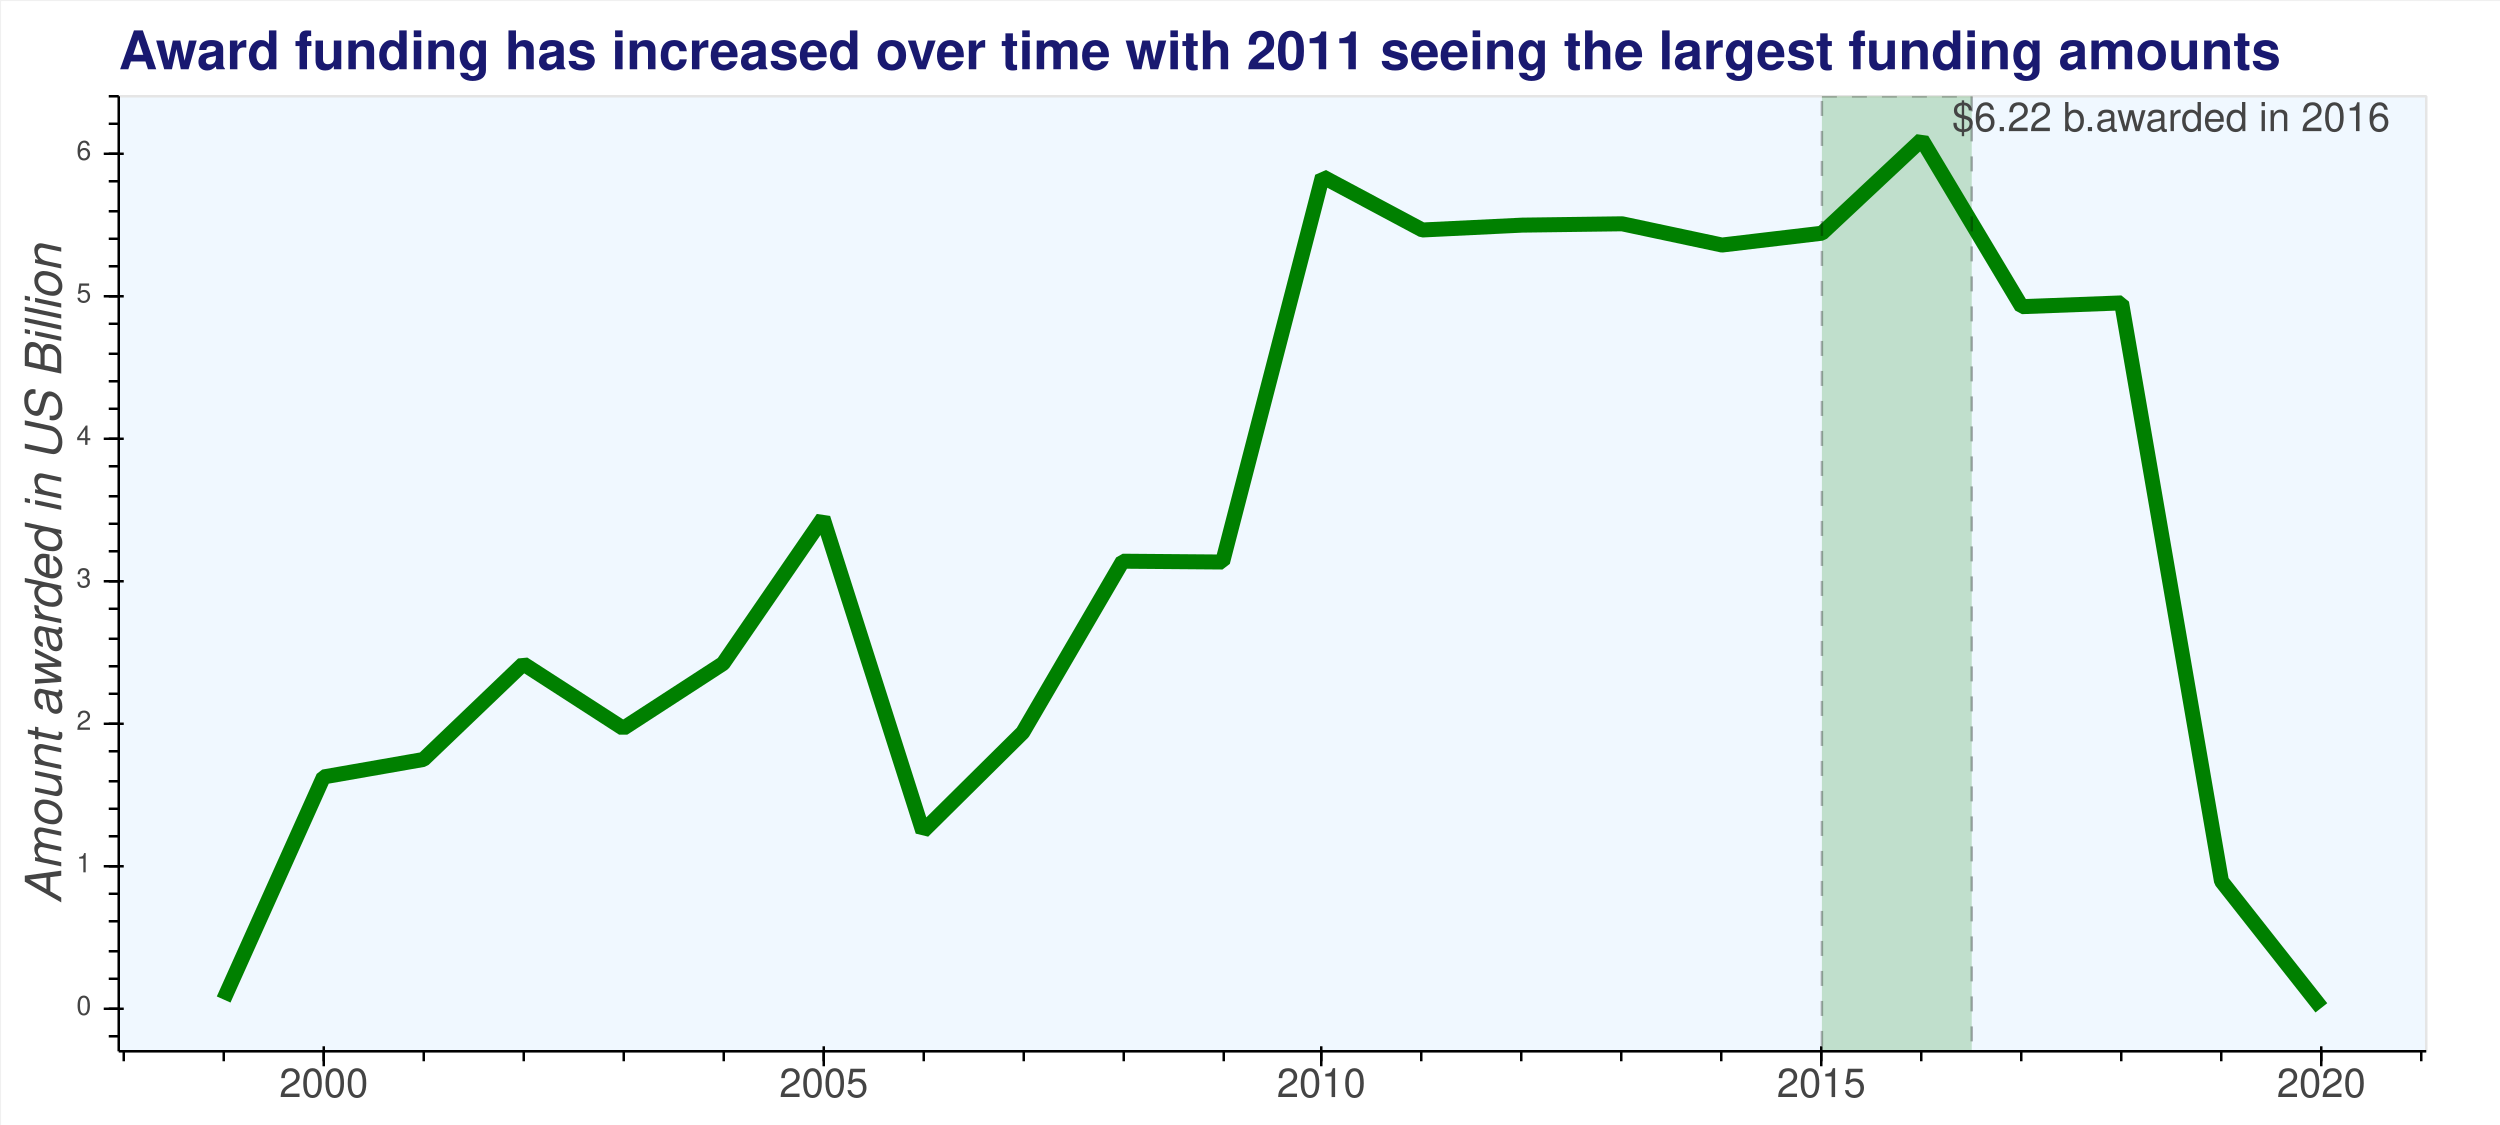
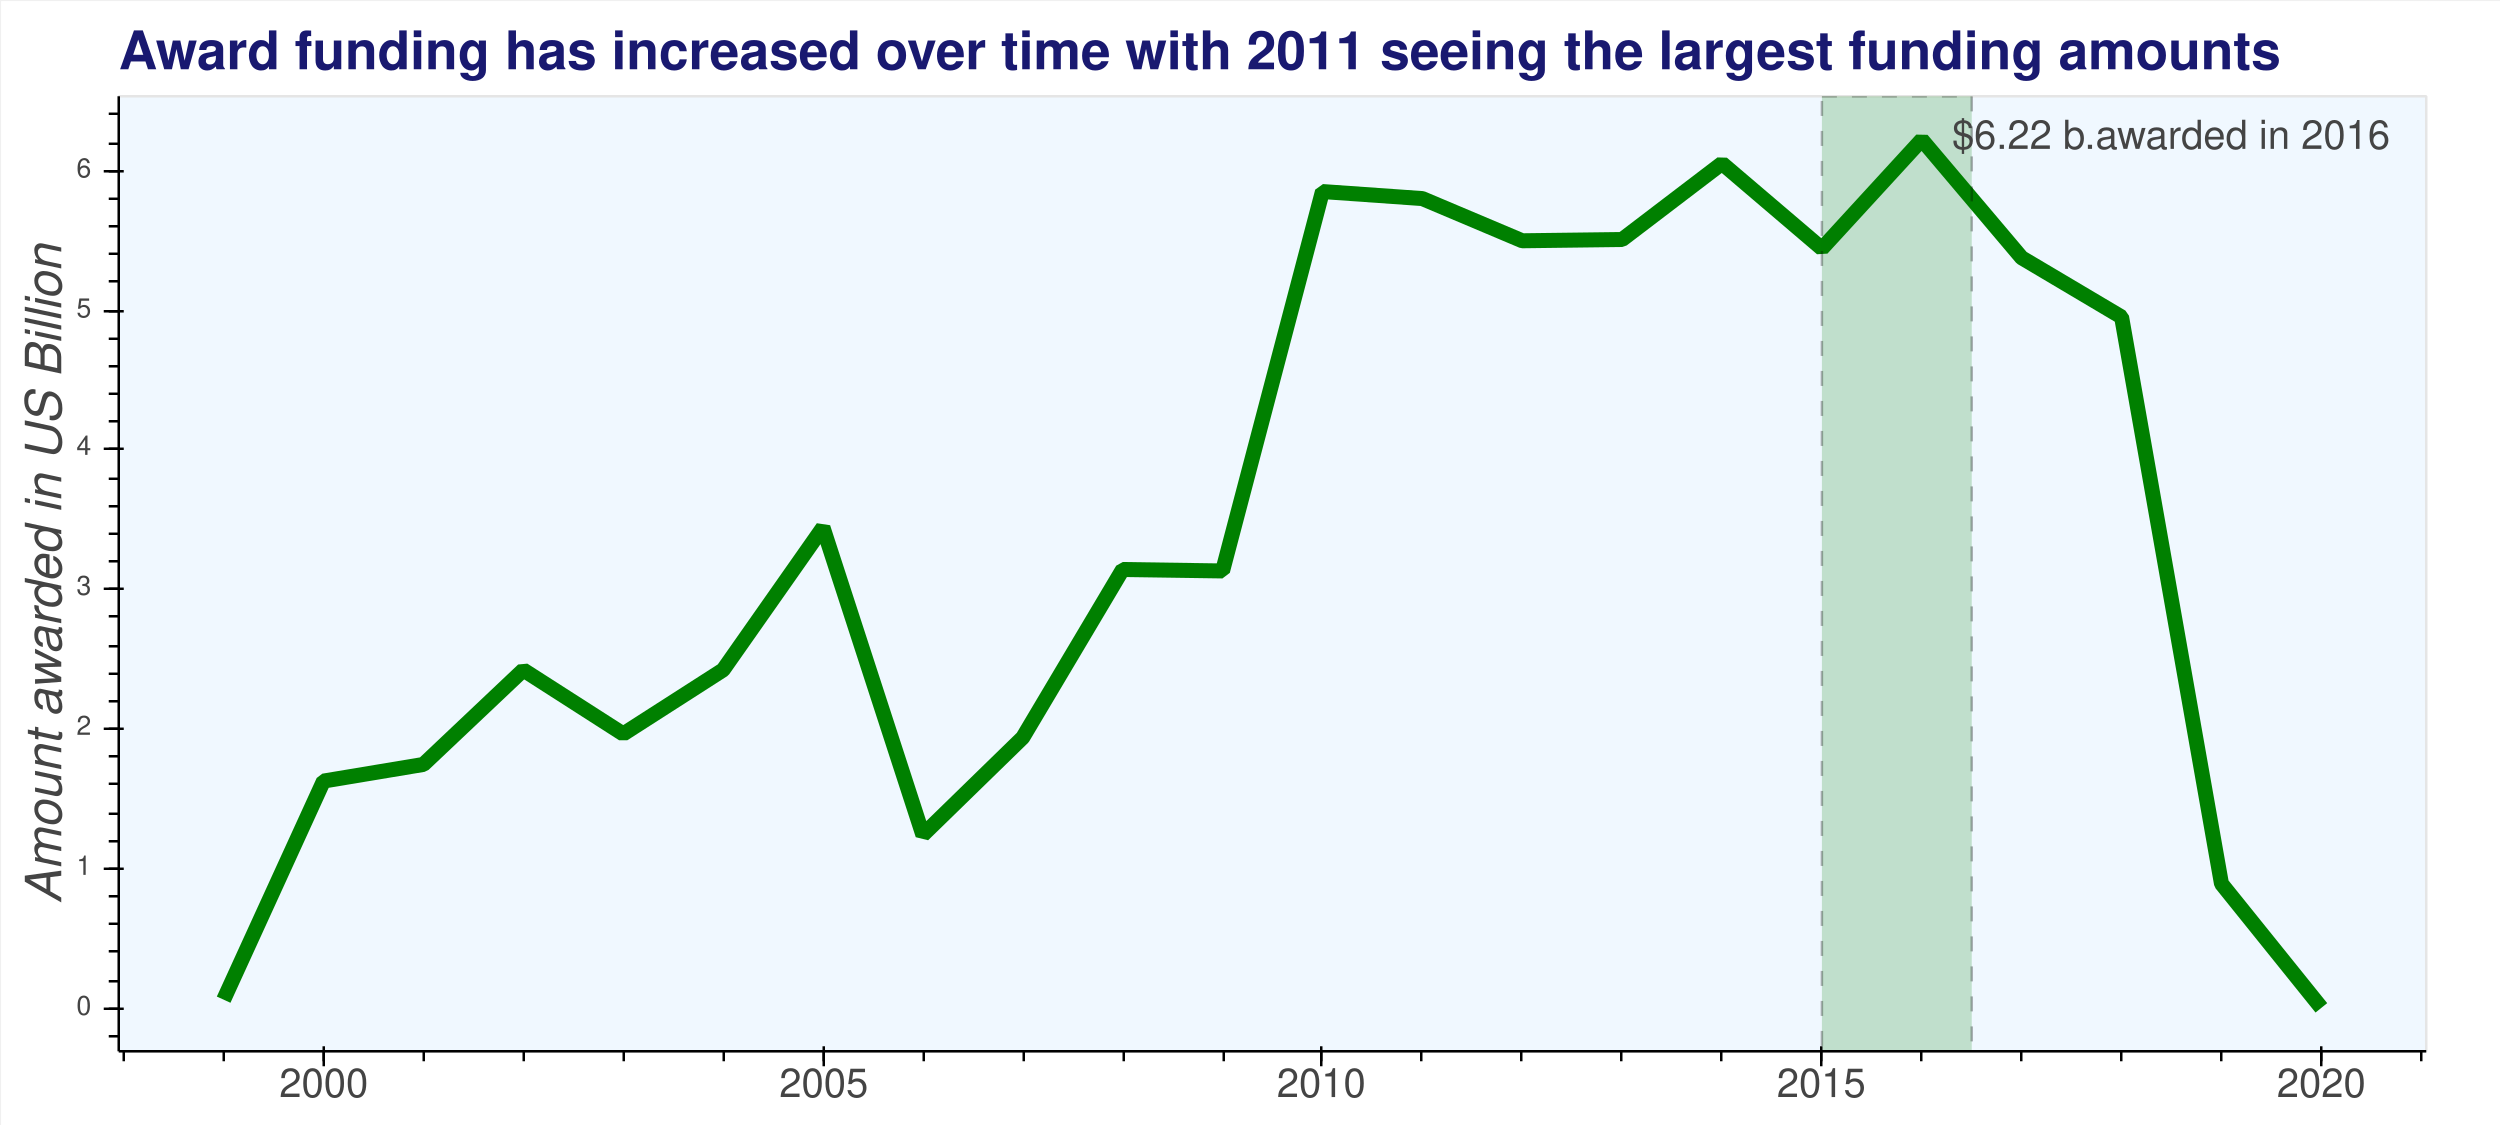
<svg xmlns="http://www.w3.org/2000/svg" version="1.1" width="1000" height="450" style="width: 1000px; height: 450px;">
  <defs>
-     <clipPath id="PZxstZgGToyn">
-       <path fill="none" stroke="none" d=" M 47 38 L 970 38 L 970 420 L 47 420 L 47 38 Z" />
-     </clipPath>
-     <clipPath id="CnQkUgKrsESO">
-       <path fill="none" stroke="none" d=" M 47 38 L 970 38 L 970 420 L 47 420 L 47 38 Z" />
-     </clipPath>
-     <clipPath id="odpJzRrathou">
-       <path fill="none" stroke="none" d=" M 47 38 L 970 38 L 970 420 L 47 420 L 47 38 Z" />
-     </clipPath>
-     <clipPath id="rlQWJTpqEoAS">
-       <path fill="none" stroke="none" d=" M 47 38 L 970 38 L 970 420 L 47 420 L 47 38 Z" />
-     </clipPath>
-     <clipPath id="zgqnPvDkCtBD">
-       <path fill="none" stroke="none" d=" M 47 38 L 970 38 L 970 420 L 47 420 L 47 38 Z" />
-     </clipPath>
-     <clipPath id="akFTOTWGTIWV">
+     <clipPath id="LzNeuLMIQcKe">
+       <path fill="none" stroke="none" d=" M 47 38 L 970 38 L 970 420 L 47 420 L 47 38 Z" />
+     </clipPath>
+     <clipPath id="AUbboqSAFXtv">
+       <path fill="none" stroke="none" d=" M 47 38 L 970 38 L 970 420 L 47 420 L 47 38 Z" />
+     </clipPath>
+     <clipPath id="IgIRkEolEoIs">
+       <path fill="none" stroke="none" d=" M 47 38 L 970 38 L 970 420 L 47 420 L 47 38 Z" />
+     </clipPath>
+     <clipPath id="VefhAXFiaNKm">
+       <path fill="none" stroke="none" d=" M 47 38 L 970 38 L 970 420 L 47 420 L 47 38 Z" />
+     </clipPath>
+     <clipPath id="OpDDmTPimlcP">
+       <path fill="none" stroke="none" d=" M 47 38 L 970 38 L 970 420 L 47 420 L 47 38 Z" />
+     </clipPath>
+     <clipPath id="vNMngCAUFKkU">
      <path fill="none" stroke="none" d=" M 47 38 L 970 38 L 970 420 L 47 420 L 47 38 Z" />
    </clipPath>
  </defs>
  <g>
    <g transform="scale(1,1) translate(0.5,0.5)">
      <rect fill="#FFFFFF" stroke="none" x="0" y="0" width="1000" height="450" />
      <rect fill="#ffffff" stroke="none" x="0" y="0" width="1000" height="450" />
      <rect fill="#FFFFFF" stroke="none" x="47" y="38" width="923" height="382" />
      <rect fill="AliceBlue" stroke="none" x="47" y="38" width="923" height="382" />
      <g>
        <rect fill="none" stroke="#e5e5e5" x="47" y="38" width="923" height="382" stroke-linejoin="bevel" stroke-miterlimit="10" />
      </g>
-       <g clip-path="url(#PZxstZgGToyn)">
+       <g clip-path="url(#LzNeuLMIQcKe)">
        <g>
          <g />
        </g>
      </g>
-       <g clip-path="url(#CnQkUgKrsESO)">
+       <g clip-path="url(#AUbboqSAFXtv)">
        <g>
          <g />
        </g>
      </g>
-       <g clip-path="url(#odpJzRrathou)">
+       <g clip-path="url(#IgIRkEolEoIs)">
        <g>
          <g>
            <path fill="none" stroke="none" />
-             <path fill="none" stroke="green" paint-order="fill stroke markers" d=" M 88.955 399.301 L 128.911 310.281 L 168.868 303.284 L 208.825 265.045 L 248.781 290.853 L 288.738 264.905 L 328.695 206.778 L 368.652 332.038 L 408.608 292.478 L 448.565 223.981 L 488.522 224.306 L 528.478 70.155 L 568.435 91.496 L 608.392 89.552 L 648.348 89.018 L 688.305 97.515 L 728.262 92.784 L 768.219 55.364 L 808.175 122.168 L 848.132 120.661 L 888.089 351.978 L 928.045 402.636" stroke-linejoin="bevel" stroke-miterlimit="10" stroke-width="6" />
-           </g>
-         </g>
-       </g>
-       <g clip-path="url(#rlQWJTpqEoAS)">
+             <path fill="none" stroke="green" paint-order="fill stroke markers" d=" M 88.955 399.368 L 128.911 311.929 L 168.868 305.271 L 208.825 267.478 L 248.781 293.093 L 288.738 267.464 L 328.695 210.513 L 368.652 333.452 L 408.608 294.516 L 448.565 227.298 L 488.522 227.879 L 528.478 76.117 L 568.435 78.931 L 608.392 95.809 L 648.348 95.301 L 688.305 64.853 L 728.262 98.922 L 768.219 55.364 L 808.175 102.611 L 848.132 126.31 L 888.089 352.989 L 928.045 402.636" stroke-linejoin="bevel" stroke-miterlimit="10" stroke-width="6" />
+           </g>
+         </g>
+       </g>
+       <g clip-path="url(#VefhAXFiaNKm)">
        <g>
          <g>
            <path fill="green" stroke="black" paint-order="fill stroke markers" d=" M 728.262 38 L 788.197 38 L 788.197 420 L 728.262 420 L 728.262 38 Z" fill-opacity="0.2" stroke-linejoin="bevel" stroke-miterlimit="10" stroke-opacity="0.3" stroke-dasharray="6" />
          </g>
        </g>
      </g>
-       <g clip-path="url(#zgqnPvDkCtBD)">
+       <g clip-path="url(#OpDDmTPimlcP)">
        <g>
          <g fill="#444444">
            <path fill="" stroke="none" d="" />
-             <g transform="translate(780.2186,48.29359)">
+             <g transform="translate(780.2186,55.39209)">
              <path fill="none" stroke="none" />
              <text fill="" stroke="none" font-family="helvetica" font-size="12pt" font-style="normal" font-weight="normal" text-decoration="normal" x="0" y="0" text-anchor="start" dominant-baseline="central">$6.22 b.awarded in 2016</text>
            </g>
          </g>
        </g>
      </g>
      <g>
        <g fill="MidnightBlue">
          <path fill="" stroke="none" d="" />
          <g transform="translate(47,33)">
            <path fill="none" stroke="none" />
            <text fill="" stroke="none" font-family="helvetica" font-size="16pt" font-style="normal" font-weight="bold" text-decoration="normal" x="0" y="0" text-anchor="start" dominant-baseline="text-after-edge">Award funding has increased over time with 2011 seeing the largest funding amounts</text>
          </g>
        </g>
      </g>
      <g />
      <g>
        <g fill="#444444">
          <path fill="none" stroke="black" paint-order="fill stroke markers" d=" M 47 420 L 970 420" stroke-linejoin="bevel" stroke-miterlimit="10" />
          <path fill="none" stroke="black" paint-order="fill stroke markers" d=" M 129 426 L 129 418" stroke-linejoin="bevel" stroke-miterlimit="10" />
          <path fill="none" stroke="black" paint-order="fill stroke markers" d=" M 329 426 L 329 418" stroke-linejoin="bevel" stroke-miterlimit="10" />
          <path fill="none" stroke="black" paint-order="fill stroke markers" d=" M 528 426 L 528 418" stroke-linejoin="bevel" stroke-miterlimit="10" />
          <path fill="none" stroke="black" paint-order="fill stroke markers" d=" M 728 426 L 728 418" stroke-linejoin="bevel" stroke-miterlimit="10" />
          <path fill="none" stroke="black" paint-order="fill stroke markers" d=" M 928 426 L 928 418" stroke-linejoin="bevel" stroke-miterlimit="10" />
          <path fill="none" stroke="black" paint-order="fill stroke markers" d=" M 89 424 L 89 420" stroke-linejoin="bevel" stroke-miterlimit="10" />
          <path fill="none" stroke="black" paint-order="fill stroke markers" d=" M 49 424 L 49 420" stroke-linejoin="bevel" stroke-miterlimit="10" />
          <path fill="none" stroke="black" paint-order="fill stroke markers" d=" M 129 424 L 129 420" stroke-linejoin="bevel" stroke-miterlimit="10" />
          <path fill="none" stroke="black" paint-order="fill stroke markers" d=" M 169 424 L 169 420" stroke-linejoin="bevel" stroke-miterlimit="10" />
          <path fill="none" stroke="black" paint-order="fill stroke markers" d=" M 209 424 L 209 420" stroke-linejoin="bevel" stroke-miterlimit="10" />
          <path fill="none" stroke="black" paint-order="fill stroke markers" d=" M 249 424 L 249 420" stroke-linejoin="bevel" stroke-miterlimit="10" />
          <path fill="none" stroke="black" paint-order="fill stroke markers" d=" M 289 424 L 289 420" stroke-linejoin="bevel" stroke-miterlimit="10" />
          <path fill="none" stroke="black" paint-order="fill stroke markers" d=" M 329 424 L 329 420" stroke-linejoin="bevel" stroke-miterlimit="10" />
          <path fill="none" stroke="black" paint-order="fill stroke markers" d=" M 369 424 L 369 420" stroke-linejoin="bevel" stroke-miterlimit="10" />
          <path fill="none" stroke="black" paint-order="fill stroke markers" d=" M 409 424 L 409 420" stroke-linejoin="bevel" stroke-miterlimit="10" />
          <path fill="none" stroke="black" paint-order="fill stroke markers" d=" M 449 424 L 449 420" stroke-linejoin="bevel" stroke-miterlimit="10" />
          <path fill="none" stroke="black" paint-order="fill stroke markers" d=" M 489 424 L 489 420" stroke-linejoin="bevel" stroke-miterlimit="10" />
          <path fill="none" stroke="black" paint-order="fill stroke markers" d=" M 528 424 L 528 420" stroke-linejoin="bevel" stroke-miterlimit="10" />
          <path fill="none" stroke="black" paint-order="fill stroke markers" d=" M 568 424 L 568 420" stroke-linejoin="bevel" stroke-miterlimit="10" />
          <path fill="none" stroke="black" paint-order="fill stroke markers" d=" M 608 424 L 608 420" stroke-linejoin="bevel" stroke-miterlimit="10" />
          <path fill="none" stroke="black" paint-order="fill stroke markers" d=" M 648 424 L 648 420" stroke-linejoin="bevel" stroke-miterlimit="10" />
          <path fill="none" stroke="black" paint-order="fill stroke markers" d=" M 688 424 L 688 420" stroke-linejoin="bevel" stroke-miterlimit="10" />
          <path fill="none" stroke="black" paint-order="fill stroke markers" d=" M 728 424 L 728 420" stroke-linejoin="bevel" stroke-miterlimit="10" />
          <path fill="none" stroke="black" paint-order="fill stroke markers" d=" M 768 424 L 768 420" stroke-linejoin="bevel" stroke-miterlimit="10" />
          <path fill="none" stroke="black" paint-order="fill stroke markers" d=" M 808 424 L 808 420" stroke-linejoin="bevel" stroke-miterlimit="10" />
          <path fill="none" stroke="black" paint-order="fill stroke markers" d=" M 848 424 L 848 420" stroke-linejoin="bevel" stroke-miterlimit="10" />
          <path fill="none" stroke="black" paint-order="fill stroke markers" d=" M 888 424 L 888 420" stroke-linejoin="bevel" stroke-miterlimit="10" />
          <path fill="none" stroke="black" paint-order="fill stroke markers" d=" M 928 424 L 928 420" stroke-linejoin="bevel" stroke-miterlimit="10" />
          <path fill="" stroke="black" paint-order="fill stroke markers" d=" M 968 424 L 968 420" stroke-linejoin="bevel" stroke-miterlimit="10" />
          <g transform="translate(129,431) rotate(0,0,0)">
            <text fill="" stroke="none" font-family="helvetica" font-size="12pt" font-style="normal" font-weight="normal" text-decoration="normal" x="0" y="0" text-anchor="middle" dominant-baseline="hanging">2000</text>
            <g transform="rotate(0,0,0) translate(-129,-431) translate(329,431) rotate(0,0,0)">
              <text fill="" stroke="none" font-family="helvetica" font-size="12pt" font-style="normal" font-weight="normal" text-decoration="normal" x="0" y="0" text-anchor="middle" dominant-baseline="hanging">2005</text>
              <g transform="rotate(0,0,0) translate(-329,-431) translate(528,431) rotate(0,0,0)">
                <text fill="" stroke="none" font-family="helvetica" font-size="12pt" font-style="normal" font-weight="normal" text-decoration="normal" x="0" y="0" text-anchor="middle" dominant-baseline="hanging">2010</text>
                <g transform="rotate(0,0,0) translate(-528,-431) translate(728,431) rotate(0,0,0)">
                  <text fill="" stroke="none" font-family="helvetica" font-size="12pt" font-style="normal" font-weight="normal" text-decoration="normal" x="0" y="0" text-anchor="middle" dominant-baseline="hanging">2015</text>
                  <g transform="rotate(0,0,0) translate(-728,-431) translate(928,431) rotate(0,0,0)">
                    <text fill="" stroke="none" font-family="helvetica" font-size="12pt" font-style="normal" font-weight="normal" text-decoration="normal" x="0" y="0" text-anchor="middle" dominant-baseline="hanging">2020</text>
                    <g transform="rotate(0,0,0) translate(-928,-431)" />
                  </g>
                </g>
              </g>
            </g>
          </g>
        </g>
      </g>
      <g>
        <g fill="#444444">
          <path fill="none" stroke="black" paint-order="fill stroke markers" d=" M 47 420 L 47 38" stroke-linejoin="bevel" stroke-miterlimit="10" />
          <path fill="none" stroke="black" paint-order="fill stroke markers" d=" M 41 403 L 49 403" stroke-linejoin="bevel" stroke-miterlimit="10" />
-           <path fill="none" stroke="black" paint-order="fill stroke markers" d=" M 41 346 L 49 346" stroke-linejoin="bevel" stroke-miterlimit="10" />
-           <path fill="none" stroke="black" paint-order="fill stroke markers" d=" M 41 289 L 49 289" stroke-linejoin="bevel" stroke-miterlimit="10" />
-           <path fill="none" stroke="black" paint-order="fill stroke markers" d=" M 41 232 L 49 232" stroke-linejoin="bevel" stroke-miterlimit="10" />
-           <path fill="none" stroke="black" paint-order="fill stroke markers" d=" M 41 175 L 49 175" stroke-linejoin="bevel" stroke-miterlimit="10" />
-           <path fill="none" stroke="black" paint-order="fill stroke markers" d=" M 41 118 L 49 118" stroke-linejoin="bevel" stroke-miterlimit="10" />
-           <path fill="none" stroke="black" paint-order="fill stroke markers" d=" M 41 61 L 49 61" stroke-linejoin="bevel" stroke-miterlimit="10" />
+           <path fill="none" stroke="black" paint-order="fill stroke markers" d=" M 41 347 L 49 347" stroke-linejoin="bevel" stroke-miterlimit="10" />
+           <path fill="none" stroke="black" paint-order="fill stroke markers" d=" M 41 291 L 49 291" stroke-linejoin="bevel" stroke-miterlimit="10" />
+           <path fill="none" stroke="black" paint-order="fill stroke markers" d=" M 41 235 L 49 235" stroke-linejoin="bevel" stroke-miterlimit="10" />
+           <path fill="none" stroke="black" paint-order="fill stroke markers" d=" M 41 179 L 49 179" stroke-linejoin="bevel" stroke-miterlimit="10" />
+           <path fill="none" stroke="black" paint-order="fill stroke markers" d=" M 41 124 L 49 124" stroke-linejoin="bevel" stroke-miterlimit="10" />
+           <path fill="none" stroke="black" paint-order="fill stroke markers" d=" M 41 68 L 49 68" stroke-linejoin="bevel" stroke-miterlimit="10" />
          <path fill="none" stroke="black" paint-order="fill stroke markers" d=" M 43 414 L 47 414" stroke-linejoin="bevel" stroke-miterlimit="10" />
          <path fill="none" stroke="black" paint-order="fill stroke markers" d=" M 43 403 L 47 403" stroke-linejoin="bevel" stroke-miterlimit="10" />
-           <path fill="none" stroke="black" paint-order="fill stroke markers" d=" M 43 391 L 47 391" stroke-linejoin="bevel" stroke-miterlimit="10" />
+           <path fill="none" stroke="black" paint-order="fill stroke markers" d=" M 43 392 L 47 392" stroke-linejoin="bevel" stroke-miterlimit="10" />
          <path fill="none" stroke="black" paint-order="fill stroke markers" d=" M 43 380 L 47 380" stroke-linejoin="bevel" stroke-miterlimit="10" />
-           <path fill="none" stroke="black" paint-order="fill stroke markers" d=" M 43 368 L 47 368" stroke-linejoin="bevel" stroke-miterlimit="10" />
-           <path fill="none" stroke="black" paint-order="fill stroke markers" d=" M 43 357 L 47 357" stroke-linejoin="bevel" stroke-miterlimit="10" />
-           <path fill="none" stroke="black" paint-order="fill stroke markers" d=" M 43 346 L 47 346" stroke-linejoin="bevel" stroke-miterlimit="10" />
-           <path fill="none" stroke="black" paint-order="fill stroke markers" d=" M 43 334 L 47 334" stroke-linejoin="bevel" stroke-miterlimit="10" />
-           <path fill="none" stroke="black" paint-order="fill stroke markers" d=" M 43 323 L 47 323" stroke-linejoin="bevel" stroke-miterlimit="10" />
-           <path fill="none" stroke="black" paint-order="fill stroke markers" d=" M 43 312 L 47 312" stroke-linejoin="bevel" stroke-miterlimit="10" />
-           <path fill="none" stroke="black" paint-order="fill stroke markers" d=" M 43 300 L 47 300" stroke-linejoin="bevel" stroke-miterlimit="10" />
-           <path fill="none" stroke="black" paint-order="fill stroke markers" d=" M 43 289 L 47 289" stroke-linejoin="bevel" stroke-miterlimit="10" />
-           <path fill="none" stroke="black" paint-order="fill stroke markers" d=" M 43 277 L 47 277" stroke-linejoin="bevel" stroke-miterlimit="10" />
-           <path fill="none" stroke="black" paint-order="fill stroke markers" d=" M 43 266 L 47 266" stroke-linejoin="bevel" stroke-miterlimit="10" />
-           <path fill="none" stroke="black" paint-order="fill stroke markers" d=" M 43 255 L 47 255" stroke-linejoin="bevel" stroke-miterlimit="10" />
-           <path fill="none" stroke="black" paint-order="fill stroke markers" d=" M 43 243 L 47 243" stroke-linejoin="bevel" stroke-miterlimit="10" />
-           <path fill="none" stroke="black" paint-order="fill stroke markers" d=" M 43 232 L 47 232" stroke-linejoin="bevel" stroke-miterlimit="10" />
-           <path fill="none" stroke="black" paint-order="fill stroke markers" d=" M 43 220 L 47 220" stroke-linejoin="bevel" stroke-miterlimit="10" />
-           <path fill="none" stroke="black" paint-order="fill stroke markers" d=" M 43 209 L 47 209" stroke-linejoin="bevel" stroke-miterlimit="10" />
-           <path fill="none" stroke="black" paint-order="fill stroke markers" d=" M 43 198 L 47 198" stroke-linejoin="bevel" stroke-miterlimit="10" />
-           <path fill="none" stroke="black" paint-order="fill stroke markers" d=" M 43 186 L 47 186" stroke-linejoin="bevel" stroke-miterlimit="10" />
-           <path fill="none" stroke="black" paint-order="fill stroke markers" d=" M 43 175 L 47 175" stroke-linejoin="bevel" stroke-miterlimit="10" />
-           <path fill="none" stroke="black" paint-order="fill stroke markers" d=" M 43 163 L 47 163" stroke-linejoin="bevel" stroke-miterlimit="10" />
-           <path fill="none" stroke="black" paint-order="fill stroke markers" d=" M 43 152 L 47 152" stroke-linejoin="bevel" stroke-miterlimit="10" />
-           <path fill="none" stroke="black" paint-order="fill stroke markers" d=" M 43 141 L 47 141" stroke-linejoin="bevel" stroke-miterlimit="10" />
-           <path fill="none" stroke="black" paint-order="fill stroke markers" d=" M 43 129 L 47 129" stroke-linejoin="bevel" stroke-miterlimit="10" />
-           <path fill="none" stroke="black" paint-order="fill stroke markers" d=" M 43 118 L 47 118" stroke-linejoin="bevel" stroke-miterlimit="10" />
-           <path fill="none" stroke="black" paint-order="fill stroke markers" d=" M 43 106 L 47 106" stroke-linejoin="bevel" stroke-miterlimit="10" />
-           <path fill="none" stroke="black" paint-order="fill stroke markers" d=" M 43 95 L 47 95" stroke-linejoin="bevel" stroke-miterlimit="10" />
-           <path fill="none" stroke="black" paint-order="fill stroke markers" d=" M 43 84 L 47 84" stroke-linejoin="bevel" stroke-miterlimit="10" />
-           <path fill="none" stroke="black" paint-order="fill stroke markers" d=" M 43 72 L 47 72" stroke-linejoin="bevel" stroke-miterlimit="10" />
-           <path fill="none" stroke="black" paint-order="fill stroke markers" d=" M 43 61 L 47 61" stroke-linejoin="bevel" stroke-miterlimit="10" />
-           <path fill="none" stroke="black" paint-order="fill stroke markers" d=" M 43 49 L 47 49" stroke-linejoin="bevel" stroke-miterlimit="10" />
-           <path fill="" stroke="black" paint-order="fill stroke markers" d=" M 43 38 L 47 38" stroke-linejoin="bevel" stroke-miterlimit="10" />
+           <path fill="none" stroke="black" paint-order="fill stroke markers" d=" M 43 369 L 47 369" stroke-linejoin="bevel" stroke-miterlimit="10" />
+           <path fill="none" stroke="black" paint-order="fill stroke markers" d=" M 43 358 L 47 358" stroke-linejoin="bevel" stroke-miterlimit="10" />
+           <path fill="none" stroke="black" paint-order="fill stroke markers" d=" M 43 347 L 47 347" stroke-linejoin="bevel" stroke-miterlimit="10" />
+           <path fill="none" stroke="black" paint-order="fill stroke markers" d=" M 43 336 L 47 336" stroke-linejoin="bevel" stroke-miterlimit="10" />
+           <path fill="none" stroke="black" paint-order="fill stroke markers" d=" M 43 325 L 47 325" stroke-linejoin="bevel" stroke-miterlimit="10" />
+           <path fill="none" stroke="black" paint-order="fill stroke markers" d=" M 43 313 L 47 313" stroke-linejoin="bevel" stroke-miterlimit="10" />
+           <path fill="none" stroke="black" paint-order="fill stroke markers" d=" M 43 302 L 47 302" stroke-linejoin="bevel" stroke-miterlimit="10" />
+           <path fill="none" stroke="black" paint-order="fill stroke markers" d=" M 43 291 L 47 291" stroke-linejoin="bevel" stroke-miterlimit="10" />
+           <path fill="none" stroke="black" paint-order="fill stroke markers" d=" M 43 280 L 47 280" stroke-linejoin="bevel" stroke-miterlimit="10" />
+           <path fill="none" stroke="black" paint-order="fill stroke markers" d=" M 43 269 L 47 269" stroke-linejoin="bevel" stroke-miterlimit="10" />
+           <path fill="none" stroke="black" paint-order="fill stroke markers" d=" M 43 258 L 47 258" stroke-linejoin="bevel" stroke-miterlimit="10" />
+           <path fill="none" stroke="black" paint-order="fill stroke markers" d=" M 43 246 L 47 246" stroke-linejoin="bevel" stroke-miterlimit="10" />
+           <path fill="none" stroke="black" paint-order="fill stroke markers" d=" M 43 235 L 47 235" stroke-linejoin="bevel" stroke-miterlimit="10" />
+           <path fill="none" stroke="black" paint-order="fill stroke markers" d=" M 43 224 L 47 224" stroke-linejoin="bevel" stroke-miterlimit="10" />
+           <path fill="none" stroke="black" paint-order="fill stroke markers" d=" M 43 213 L 47 213" stroke-linejoin="bevel" stroke-miterlimit="10" />
+           <path fill="none" stroke="black" paint-order="fill stroke markers" d=" M 43 202 L 47 202" stroke-linejoin="bevel" stroke-miterlimit="10" />
+           <path fill="none" stroke="black" paint-order="fill stroke markers" d=" M 43 191 L 47 191" stroke-linejoin="bevel" stroke-miterlimit="10" />
+           <path fill="none" stroke="black" paint-order="fill stroke markers" d=" M 43 179 L 47 179" stroke-linejoin="bevel" stroke-miterlimit="10" />
+           <path fill="none" stroke="black" paint-order="fill stroke markers" d=" M 43 168 L 47 168" stroke-linejoin="bevel" stroke-miterlimit="10" />
+           <path fill="none" stroke="black" paint-order="fill stroke markers" d=" M 43 157 L 47 157" stroke-linejoin="bevel" stroke-miterlimit="10" />
+           <path fill="none" stroke="black" paint-order="fill stroke markers" d=" M 43 146 L 47 146" stroke-linejoin="bevel" stroke-miterlimit="10" />
+           <path fill="none" stroke="black" paint-order="fill stroke markers" d=" M 43 135 L 47 135" stroke-linejoin="bevel" stroke-miterlimit="10" />
+           <path fill="none" stroke="black" paint-order="fill stroke markers" d=" M 43 124 L 47 124" stroke-linejoin="bevel" stroke-miterlimit="10" />
+           <path fill="none" stroke="black" paint-order="fill stroke markers" d=" M 43 112 L 47 112" stroke-linejoin="bevel" stroke-miterlimit="10" />
+           <path fill="none" stroke="black" paint-order="fill stroke markers" d=" M 43 101 L 47 101" stroke-linejoin="bevel" stroke-miterlimit="10" />
+           <path fill="none" stroke="black" paint-order="fill stroke markers" d=" M 43 90 L 47 90" stroke-linejoin="bevel" stroke-miterlimit="10" />
+           <path fill="none" stroke="black" paint-order="fill stroke markers" d=" M 43 79 L 47 79" stroke-linejoin="bevel" stroke-miterlimit="10" />
+           <path fill="none" stroke="black" paint-order="fill stroke markers" d=" M 43 68 L 47 68" stroke-linejoin="bevel" stroke-miterlimit="10" />
+           <path fill="none" stroke="black" paint-order="fill stroke markers" d=" M 43 57 L 47 57" stroke-linejoin="bevel" stroke-miterlimit="10" />
+           <path fill="" stroke="black" paint-order="fill stroke markers" d=" M 43 45 L 47 45" stroke-linejoin="bevel" stroke-miterlimit="10" />
          <g transform="translate(36,403) rotate(0,0,0)">
            <text fill="" stroke="none" font-family="helvetica" font-size="8pt" font-style="normal" font-weight="normal" text-decoration="normal" x="0" y="0" text-anchor="end" dominant-baseline="central">0</text>
-             <g transform="rotate(0,0,0) translate(-36,-403) translate(36,346) rotate(0,0,0)">
+             <g transform="rotate(0,0,0) translate(-36,-403) translate(36,347) rotate(0,0,0)">
              <text fill="" stroke="none" font-family="helvetica" font-size="8pt" font-style="normal" font-weight="normal" text-decoration="normal" x="0" y="0" text-anchor="end" dominant-baseline="central">1</text>
-               <g transform="rotate(0,0,0) translate(-36,-346) translate(36,289) rotate(0,0,0)">
+               <g transform="rotate(0,0,0) translate(-36,-347) translate(36,291) rotate(0,0,0)">
                <text fill="" stroke="none" font-family="helvetica" font-size="8pt" font-style="normal" font-weight="normal" text-decoration="normal" x="0" y="0" text-anchor="end" dominant-baseline="central">2</text>
-                 <g transform="rotate(0,0,0) translate(-36,-289) translate(36,232) rotate(0,0,0)">
+                 <g transform="rotate(0,0,0) translate(-36,-291) translate(36,235) rotate(0,0,0)">
                  <text fill="" stroke="none" font-family="helvetica" font-size="8pt" font-style="normal" font-weight="normal" text-decoration="normal" x="0" y="0" text-anchor="end" dominant-baseline="central">3</text>
-                   <g transform="rotate(0,0,0) translate(-36,-232) translate(36,175) rotate(0,0,0)">
+                   <g transform="rotate(0,0,0) translate(-36,-235) translate(36,179) rotate(0,0,0)">
                    <text fill="" stroke="none" font-family="helvetica" font-size="8pt" font-style="normal" font-weight="normal" text-decoration="normal" x="0" y="0" text-anchor="end" dominant-baseline="central">4</text>
-                     <g transform="rotate(0,0,0) translate(-36,-175) translate(36,118) rotate(0,0,0)">
+                     <g transform="rotate(0,0,0) translate(-36,-179) translate(36,124) rotate(0,0,0)">
                      <text fill="" stroke="none" font-family="helvetica" font-size="8pt" font-style="normal" font-weight="normal" text-decoration="normal" x="0" y="0" text-anchor="end" dominant-baseline="central">5</text>
-                       <g transform="rotate(0,0,0) translate(-36,-118) translate(36,61) rotate(0,0,0)">
+                       <g transform="rotate(0,0,0) translate(-36,-124) translate(36,68) rotate(0,0,0)">
                        <text fill="" stroke="none" font-family="helvetica" font-size="8pt" font-style="normal" font-weight="normal" text-decoration="normal" x="0" y="0" text-anchor="end" dominant-baseline="central">6</text>
-                         <g transform="rotate(0,0,0) translate(-36,-61) translate(24,229) rotate(-90,0,0)">
+                         <g transform="rotate(0,0,0) translate(-36,-68) translate(24,229) rotate(-90,0,0)">
                          <text fill="" stroke="none" font-family="helvetica" font-size="15pt" font-style="italic" font-weight="normal" text-decoration="normal" x="0" y="0" text-anchor="middle" dominant-baseline="alphabetic">Amount awarded in US Billion</text>
                          <g transform="rotate(90,0,0) translate(-24,-229)" />
                        </g>
                      </g>
                    </g>
                  </g>
                </g>
              </g>
            </g>
          </g>
        </g>
      </g>
-       <g clip-path="url(#akFTOTWGTIWV)">
+       <g clip-path="url(#vNMngCAUFKkU)">
        <g />
      </g>
    </g>
  </g>
</svg>
